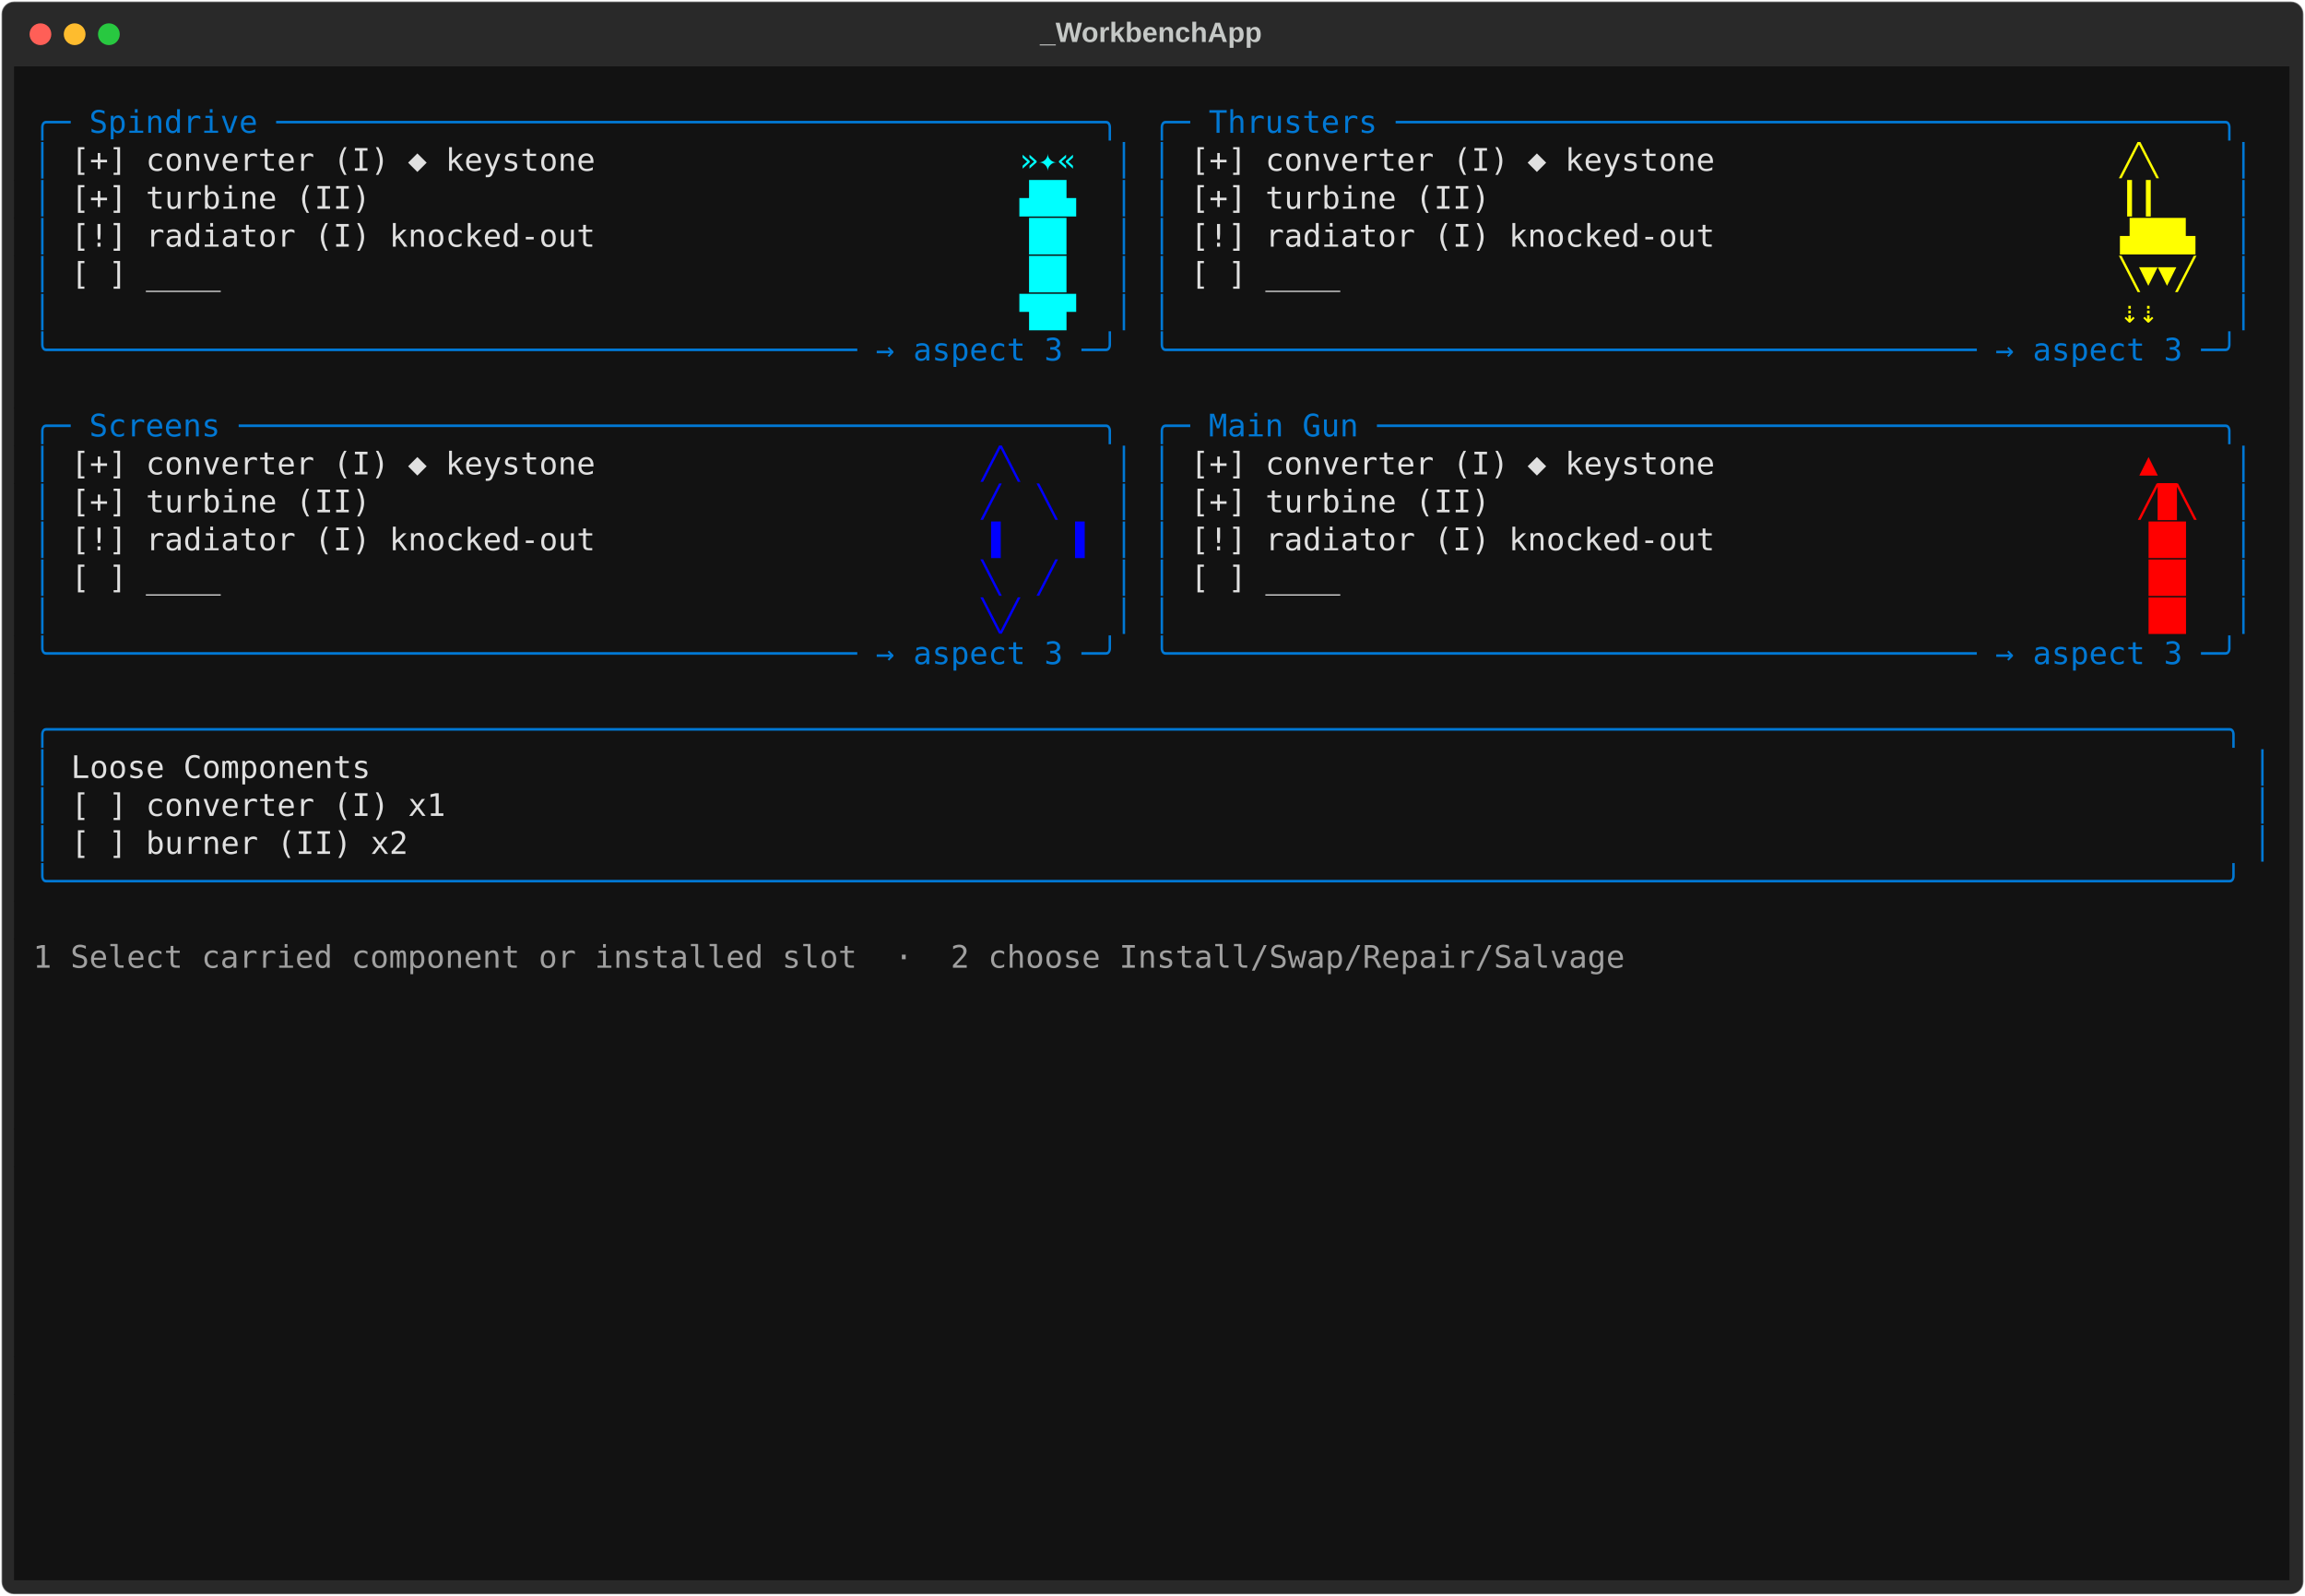
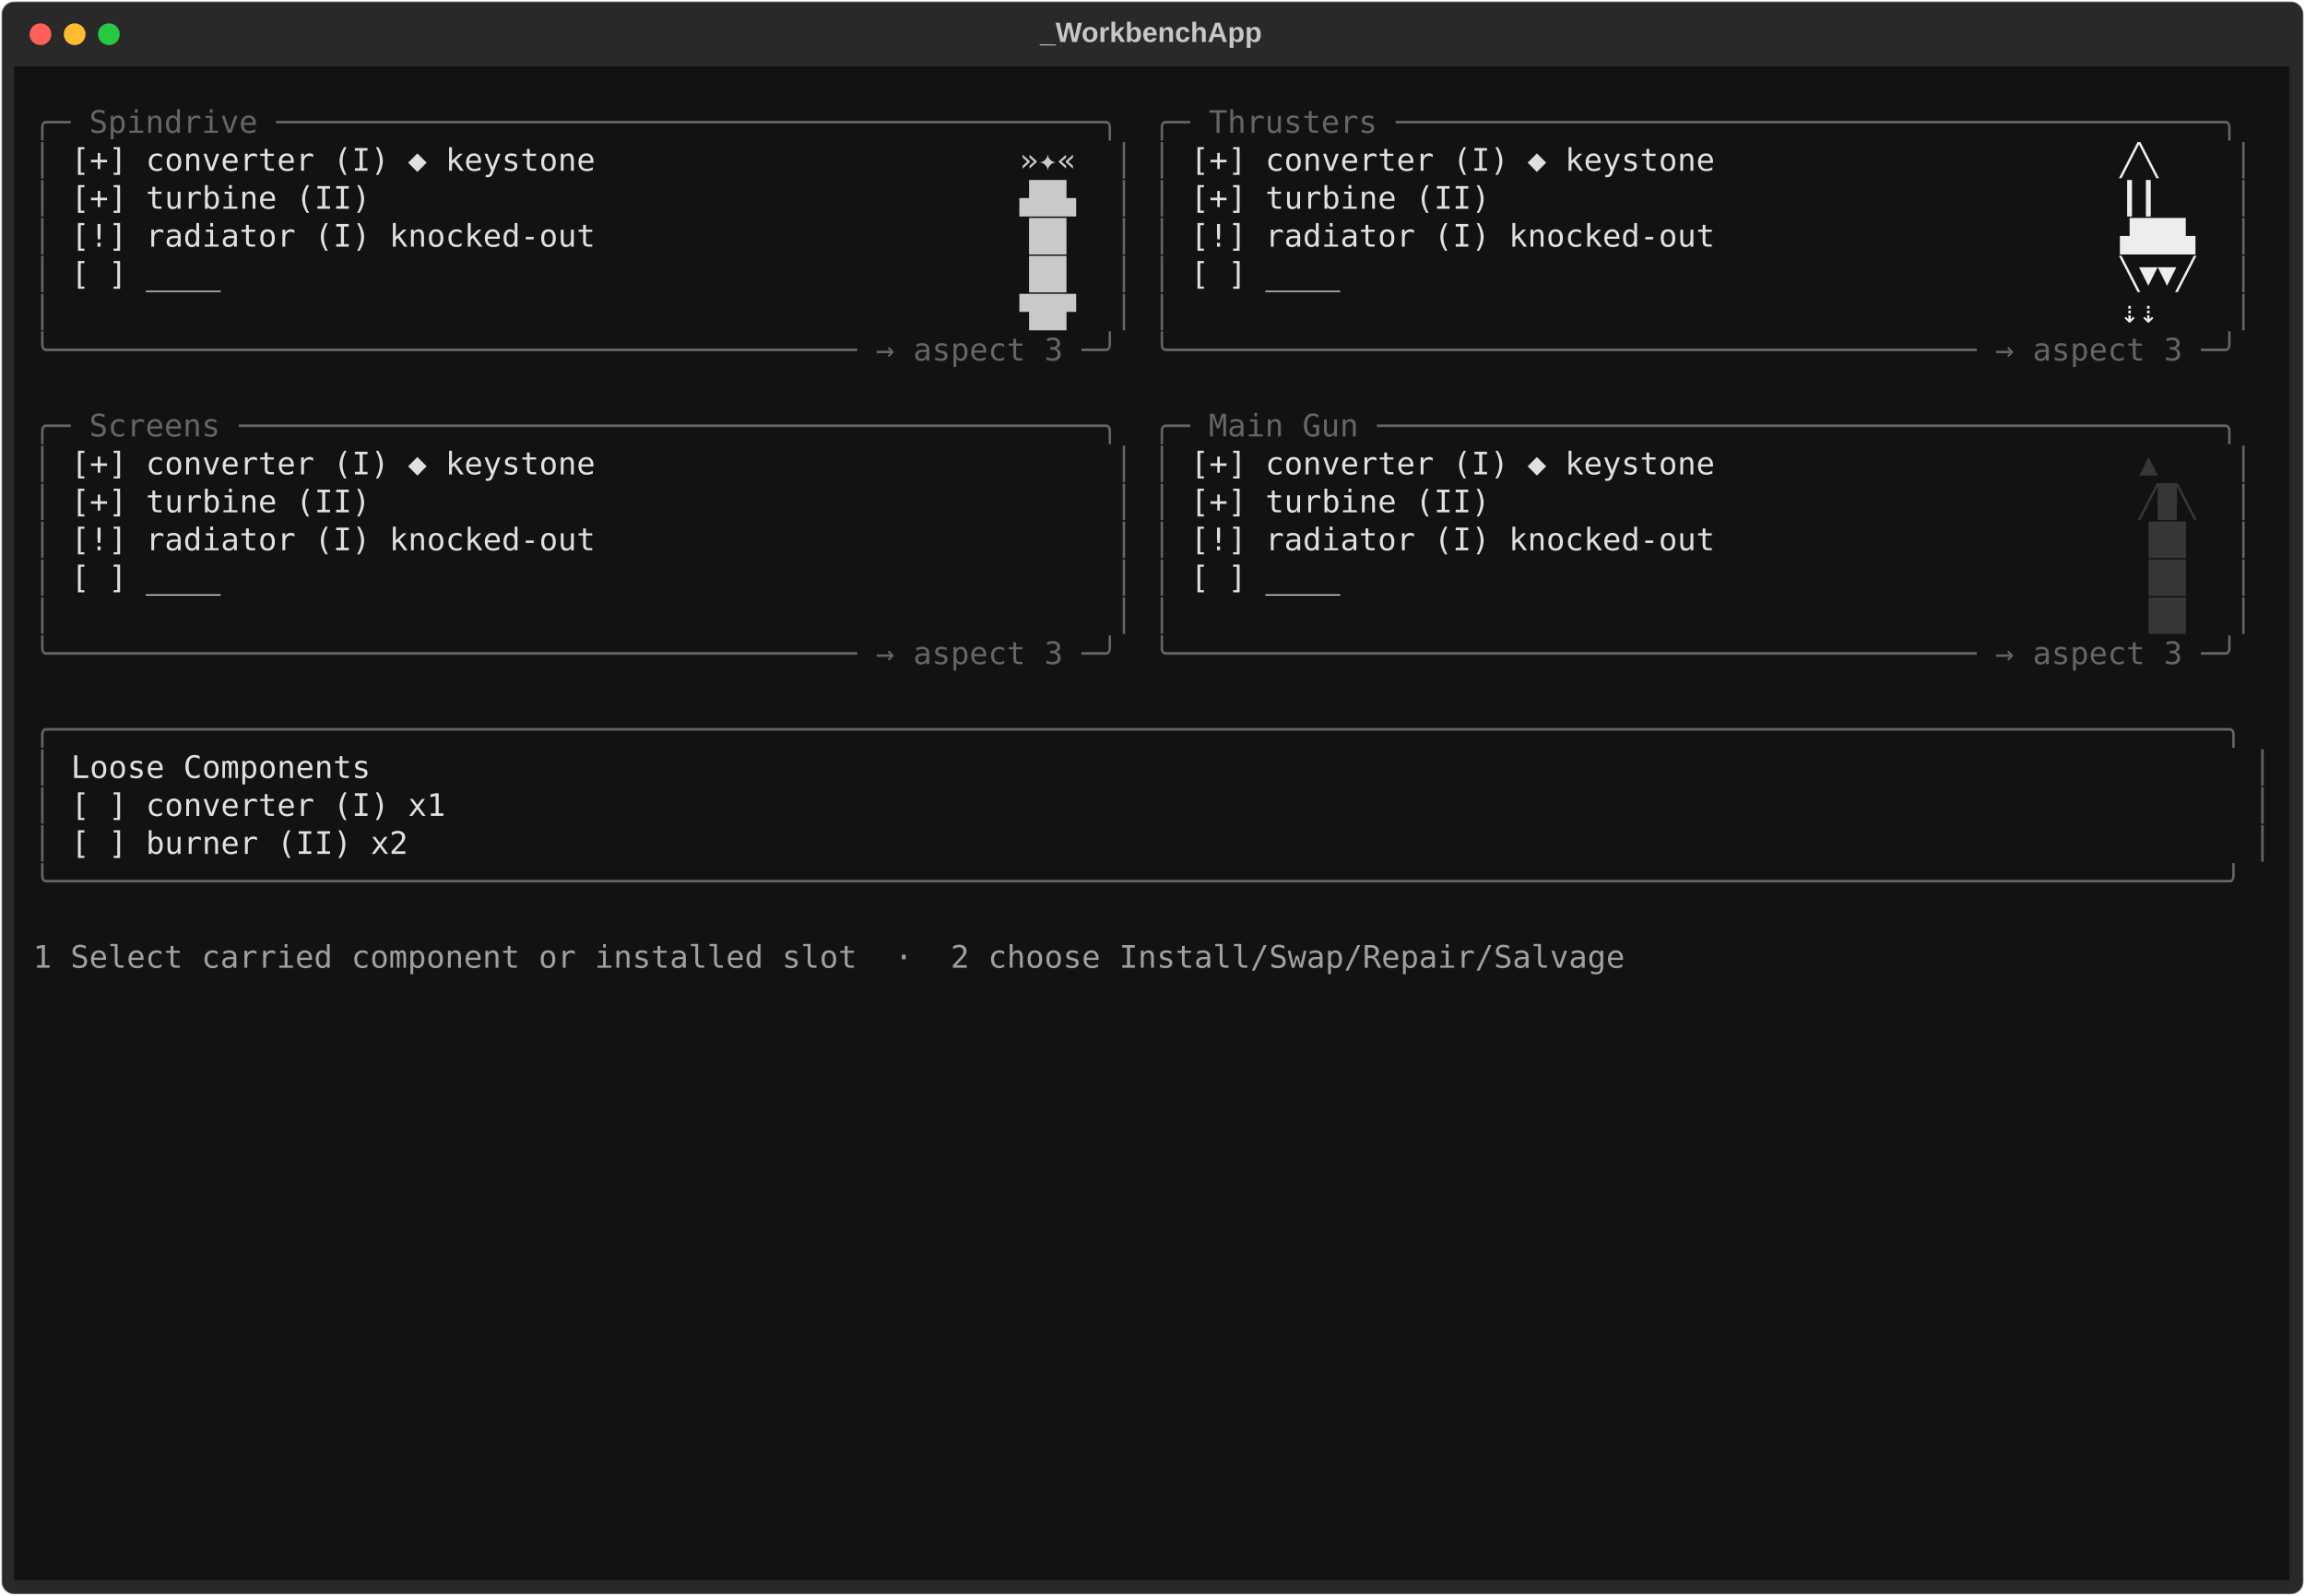
<svg xmlns="http://www.w3.org/2000/svg" class="rich-terminal" viewBox="0 0 1482 1026.0">
  <style>

    @font-face {
        font-family: "Fira Code";
        src: local("FiraCode-Regular"),
                url("https://cdnjs.cloudflare.com/ajax/libs/firacode/6.2.0/woff2/FiraCode-Regular.woff2") format("woff2"),
                url("https://cdnjs.cloudflare.com/ajax/libs/firacode/6.2.0/woff/FiraCode-Regular.woff") format("woff");
        font-style: normal;
        font-weight: 400;
    }
    @font-face {
        font-family: "Fira Code";
        src: local("FiraCode-Bold"),
                url("https://cdnjs.cloudflare.com/ajax/libs/firacode/6.2.0/woff2/FiraCode-Bold.woff2") format("woff2"),
                url("https://cdnjs.cloudflare.com/ajax/libs/firacode/6.2.0/woff/FiraCode-Bold.woff") format("woff");
        font-style: bold;
        font-weight: 700;
    }

    .terminal-matrix {
        font-family: Fira Code, monospace;
        font-size: 20px;
        line-height: 24.4px;
        font-variant-east-asian: full-width;
    }

    .terminal-title {
        font-size: 18px;
        font-weight: bold;
        font-family: arial;
    }

    .terminal-r1 { fill: #c5c8c6 }
- .terminal-r2 { fill: #0178d4 }
+ .terminal-r2 { fill: #656565 }
.terminal-r3 { fill: #e0e0e0 }
- .terminal-r4 { fill: #00ffff }
- .terminal-r5 { fill: #ffff00 }
- .terminal-r6 { fill: #0000ff }
- .terminal-r7 { fill: #ff0000 }
+ .terminal-r4 { fill: #c9c9c9 }
+ .terminal-r5 { fill: #ededed }
+ .terminal-r6 { fill: #121212 }
+ .terminal-r7 { fill: #363636 }
.terminal-r8 { fill: #a0a0a0 }
    </style>
  <defs>
    <clipPath id="terminal-clip-terminal">
      <rect x="0" y="0" width="1463.0" height="975.0" />
    </clipPath>
    <clipPath id="terminal-line-0">
      <rect x="0" y="1.5" width="1464" height="24.65" />
    </clipPath>
    <clipPath id="terminal-line-1">
      <rect x="0" y="25.9" width="1464" height="24.65" />
    </clipPath>
    <clipPath id="terminal-line-2">
      <rect x="0" y="50.3" width="1464" height="24.65" />
    </clipPath>
    <clipPath id="terminal-line-3">
      <rect x="0" y="74.7" width="1464" height="24.65" />
    </clipPath>
    <clipPath id="terminal-line-4">
      <rect x="0" y="99.1" width="1464" height="24.65" />
    </clipPath>
    <clipPath id="terminal-line-5">
      <rect x="0" y="123.5" width="1464" height="24.65" />
    </clipPath>
    <clipPath id="terminal-line-6">
      <rect x="0" y="147.9" width="1464" height="24.65" />
    </clipPath>
    <clipPath id="terminal-line-7">
      <rect x="0" y="172.3" width="1464" height="24.65" />
    </clipPath>
    <clipPath id="terminal-line-8">
      <rect x="0" y="196.7" width="1464" height="24.65" />
    </clipPath>
    <clipPath id="terminal-line-9">
      <rect x="0" y="221.1" width="1464" height="24.65" />
    </clipPath>
    <clipPath id="terminal-line-10">
      <rect x="0" y="245.5" width="1464" height="24.65" />
    </clipPath>
    <clipPath id="terminal-line-11">
      <rect x="0" y="269.9" width="1464" height="24.65" />
    </clipPath>
    <clipPath id="terminal-line-12">
      <rect x="0" y="294.3" width="1464" height="24.65" />
    </clipPath>
    <clipPath id="terminal-line-13">
      <rect x="0" y="318.7" width="1464" height="24.65" />
    </clipPath>
    <clipPath id="terminal-line-14">
      <rect x="0" y="343.1" width="1464" height="24.65" />
    </clipPath>
    <clipPath id="terminal-line-15">
      <rect x="0" y="367.5" width="1464" height="24.65" />
    </clipPath>
    <clipPath id="terminal-line-16">
      <rect x="0" y="391.9" width="1464" height="24.65" />
    </clipPath>
    <clipPath id="terminal-line-17">
      <rect x="0" y="416.3" width="1464" height="24.65" />
    </clipPath>
    <clipPath id="terminal-line-18">
      <rect x="0" y="440.7" width="1464" height="24.65" />
    </clipPath>
    <clipPath id="terminal-line-19">
      <rect x="0" y="465.1" width="1464" height="24.65" />
    </clipPath>
    <clipPath id="terminal-line-20">
      <rect x="0" y="489.5" width="1464" height="24.65" />
    </clipPath>
    <clipPath id="terminal-line-21">
      <rect x="0" y="513.9" width="1464" height="24.65" />
    </clipPath>
    <clipPath id="terminal-line-22">
      <rect x="0" y="538.3" width="1464" height="24.65" />
    </clipPath>
    <clipPath id="terminal-line-23">
      <rect x="0" y="562.7" width="1464" height="24.65" />
    </clipPath>
    <clipPath id="terminal-line-24">
      <rect x="0" y="587.1" width="1464" height="24.65" />
    </clipPath>
    <clipPath id="terminal-line-25">
      <rect x="0" y="611.5" width="1464" height="24.65" />
    </clipPath>
    <clipPath id="terminal-line-26">
      <rect x="0" y="635.9" width="1464" height="24.65" />
    </clipPath>
    <clipPath id="terminal-line-27">
      <rect x="0" y="660.3" width="1464" height="24.65" />
    </clipPath>
    <clipPath id="terminal-line-28">
      <rect x="0" y="684.7" width="1464" height="24.65" />
    </clipPath>
    <clipPath id="terminal-line-29">
      <rect x="0" y="709.1" width="1464" height="24.65" />
    </clipPath>
    <clipPath id="terminal-line-30">
      <rect x="0" y="733.5" width="1464" height="24.65" />
    </clipPath>
    <clipPath id="terminal-line-31">
      <rect x="0" y="757.9" width="1464" height="24.65" />
    </clipPath>
    <clipPath id="terminal-line-32">
      <rect x="0" y="782.3" width="1464" height="24.65" />
    </clipPath>
    <clipPath id="terminal-line-33">
      <rect x="0" y="806.7" width="1464" height="24.65" />
    </clipPath>
    <clipPath id="terminal-line-34">
      <rect x="0" y="831.1" width="1464" height="24.65" />
    </clipPath>
    <clipPath id="terminal-line-35">
      <rect x="0" y="855.5" width="1464" height="24.65" />
    </clipPath>
    <clipPath id="terminal-line-36">
      <rect x="0" y="879.9" width="1464" height="24.65" />
    </clipPath>
    <clipPath id="terminal-line-37">
      <rect x="0" y="904.3" width="1464" height="24.65" />
    </clipPath>
    <clipPath id="terminal-line-38">
      <rect x="0" y="928.7" width="1464" height="24.65" />
    </clipPath>
  </defs>
  <rect fill="#292929" stroke="rgba(255,255,255,0.35)" stroke-width="1" x="1" y="1" width="1480" height="1024" rx="8" />
  <text class="terminal-title" fill="#c5c8c6" text-anchor="middle" x="740" y="27">_WorkbenchApp</text>
  <g transform="translate(26,22)">
    <circle cx="0" cy="0" r="7" fill="#ff5f57" />
    <circle cx="22" cy="0" r="7" fill="#febc2e" />
    <circle cx="44" cy="0" r="7" fill="#28c840" />
  </g>
  <g transform="translate(9, 41)" clip-path="url(#terminal-clip-terminal)">
    <rect fill="#121212" x="0" y="1.5" width="1464" height="24.65" shape-rendering="crispEdges" />
    <rect fill="#121212" x="0" y="25.9" width="12.2" height="24.65" shape-rendering="crispEdges" />
    <rect fill="#121212" x="12.2" y="25.9" width="707.6" height="24.65" shape-rendering="crispEdges" />
    <rect fill="#121212" x="719.8" y="25.9" width="12.2" height="24.65" shape-rendering="crispEdges" />
    <rect fill="#121212" x="732" y="25.9" width="707.6" height="24.65" shape-rendering="crispEdges" />
    <rect fill="#121212" x="1439.6" y="25.9" width="24.4" height="24.65" shape-rendering="crispEdges" />
    <rect fill="#121212" x="0" y="50.3" width="12.2" height="24.65" shape-rendering="crispEdges" />
    <rect fill="#121212" x="12.2" y="50.3" width="12.2" height="24.65" shape-rendering="crispEdges" />
    <rect fill="#121212" x="24.4" y="50.3" width="12.2" height="24.65" shape-rendering="crispEdges" />
    <rect fill="#121212" x="36.6" y="50.3" width="341.6" height="24.65" shape-rendering="crispEdges" />
    <rect fill="#121212" x="378.2" y="50.3" width="268.4" height="24.65" shape-rendering="crispEdges" />
    <rect fill="#121212" x="646.6" y="50.3" width="48.8" height="24.65" shape-rendering="crispEdges" />
    <rect fill="#121212" x="695.4" y="50.3" width="12.2" height="24.65" shape-rendering="crispEdges" />
    <rect fill="#121212" x="707.6" y="50.3" width="12.2" height="24.65" shape-rendering="crispEdges" />
    <rect fill="#121212" x="719.8" y="50.3" width="12.2" height="24.65" shape-rendering="crispEdges" />
    <rect fill="#121212" x="732" y="50.3" width="12.2" height="24.65" shape-rendering="crispEdges" />
    <rect fill="#121212" x="744.2" y="50.3" width="12.2" height="24.65" shape-rendering="crispEdges" />
    <rect fill="#121212" x="756.4" y="50.3" width="341.6" height="24.65" shape-rendering="crispEdges" />
    <rect fill="#121212" x="1098" y="50.3" width="256.2" height="24.65" shape-rendering="crispEdges" />
    <rect fill="#121212" x="1354.2" y="50.3" width="48.8" height="24.65" shape-rendering="crispEdges" />
    <rect fill="#121212" x="1403" y="50.3" width="24.4" height="24.65" shape-rendering="crispEdges" />
    <rect fill="#121212" x="1427.4" y="50.3" width="12.2" height="24.65" shape-rendering="crispEdges" />
    <rect fill="#121212" x="1439.6" y="50.3" width="24.4" height="24.65" shape-rendering="crispEdges" />
    <rect fill="#121212" x="0" y="74.7" width="12.2" height="24.65" shape-rendering="crispEdges" />
    <rect fill="#121212" x="12.2" y="74.7" width="12.2" height="24.65" shape-rendering="crispEdges" />
    <rect fill="#121212" x="24.4" y="74.7" width="12.2" height="24.65" shape-rendering="crispEdges" />
    <rect fill="#121212" x="36.6" y="74.7" width="195.2" height="24.65" shape-rendering="crispEdges" />
    <rect fill="#121212" x="231.8" y="74.7" width="414.8" height="24.65" shape-rendering="crispEdges" />
    <rect fill="#121212" x="646.6" y="74.7" width="48.8" height="24.65" shape-rendering="crispEdges" />
    <rect fill="#121212" x="695.4" y="74.7" width="12.2" height="24.65" shape-rendering="crispEdges" />
    <rect fill="#121212" x="707.6" y="74.7" width="12.2" height="24.65" shape-rendering="crispEdges" />
    <rect fill="#121212" x="719.8" y="74.7" width="12.2" height="24.65" shape-rendering="crispEdges" />
    <rect fill="#121212" x="732" y="74.7" width="12.2" height="24.65" shape-rendering="crispEdges" />
    <rect fill="#121212" x="744.2" y="74.7" width="12.2" height="24.65" shape-rendering="crispEdges" />
    <rect fill="#121212" x="756.4" y="74.7" width="195.2" height="24.65" shape-rendering="crispEdges" />
    <rect fill="#121212" x="951.6" y="74.7" width="402.6" height="24.65" shape-rendering="crispEdges" />
    <rect fill="#121212" x="1354.2" y="74.7" width="48.8" height="24.65" shape-rendering="crispEdges" />
    <rect fill="#121212" x="1403" y="74.7" width="24.4" height="24.65" shape-rendering="crispEdges" />
    <rect fill="#121212" x="1427.4" y="74.7" width="12.2" height="24.65" shape-rendering="crispEdges" />
    <rect fill="#121212" x="1439.6" y="74.7" width="24.4" height="24.65" shape-rendering="crispEdges" />
    <rect fill="#121212" x="0" y="99.1" width="12.2" height="24.65" shape-rendering="crispEdges" />
    <rect fill="#121212" x="12.2" y="99.1" width="12.2" height="24.65" shape-rendering="crispEdges" />
    <rect fill="#121212" x="24.4" y="99.1" width="12.2" height="24.65" shape-rendering="crispEdges" />
    <rect fill="#121212" x="36.6" y="99.1" width="341.6" height="24.65" shape-rendering="crispEdges" />
    <rect fill="#121212" x="378.2" y="99.1" width="268.4" height="24.65" shape-rendering="crispEdges" />
    <rect fill="#121212" x="646.6" y="99.1" width="48.8" height="24.65" shape-rendering="crispEdges" />
    <rect fill="#121212" x="695.4" y="99.1" width="12.2" height="24.65" shape-rendering="crispEdges" />
    <rect fill="#121212" x="707.6" y="99.1" width="12.2" height="24.65" shape-rendering="crispEdges" />
    <rect fill="#121212" x="719.8" y="99.1" width="12.2" height="24.65" shape-rendering="crispEdges" />
    <rect fill="#121212" x="732" y="99.1" width="12.2" height="24.65" shape-rendering="crispEdges" />
    <rect fill="#121212" x="744.2" y="99.1" width="12.2" height="24.65" shape-rendering="crispEdges" />
    <rect fill="#121212" x="756.4" y="99.1" width="341.6" height="24.65" shape-rendering="crispEdges" />
    <rect fill="#121212" x="1098" y="99.1" width="256.2" height="24.65" shape-rendering="crispEdges" />
    <rect fill="#121212" x="1354.2" y="99.1" width="61" height="24.65" shape-rendering="crispEdges" />
    <rect fill="#121212" x="1415.2" y="99.1" width="12.2" height="24.65" shape-rendering="crispEdges" />
    <rect fill="#121212" x="1427.4" y="99.1" width="12.2" height="24.65" shape-rendering="crispEdges" />
    <rect fill="#121212" x="1439.6" y="99.1" width="24.4" height="24.65" shape-rendering="crispEdges" />
    <rect fill="#121212" x="0" y="123.5" width="12.2" height="24.65" shape-rendering="crispEdges" />
    <rect fill="#121212" x="12.2" y="123.5" width="12.2" height="24.65" shape-rendering="crispEdges" />
    <rect fill="#121212" x="24.4" y="123.5" width="12.2" height="24.65" shape-rendering="crispEdges" />
    <rect fill="#121212" x="36.6" y="123.5" width="97.6" height="24.65" shape-rendering="crispEdges" />
    <rect fill="#121212" x="134.2" y="123.5" width="512.4" height="24.65" shape-rendering="crispEdges" />
    <rect fill="#121212" x="646.6" y="123.5" width="48.8" height="24.65" shape-rendering="crispEdges" />
    <rect fill="#121212" x="695.4" y="123.5" width="12.2" height="24.65" shape-rendering="crispEdges" />
    <rect fill="#121212" x="707.6" y="123.5" width="12.2" height="24.65" shape-rendering="crispEdges" />
    <rect fill="#121212" x="719.8" y="123.5" width="12.2" height="24.65" shape-rendering="crispEdges" />
    <rect fill="#121212" x="732" y="123.5" width="12.2" height="24.65" shape-rendering="crispEdges" />
    <rect fill="#121212" x="744.2" y="123.5" width="12.2" height="24.65" shape-rendering="crispEdges" />
    <rect fill="#121212" x="756.4" y="123.5" width="97.6" height="24.65" shape-rendering="crispEdges" />
    <rect fill="#121212" x="854" y="123.5" width="500.2" height="24.65" shape-rendering="crispEdges" />
    <rect fill="#121212" x="1354.2" y="123.5" width="61" height="24.65" shape-rendering="crispEdges" />
    <rect fill="#121212" x="1415.2" y="123.5" width="12.2" height="24.65" shape-rendering="crispEdges" />
    <rect fill="#121212" x="1427.4" y="123.5" width="12.2" height="24.65" shape-rendering="crispEdges" />
    <rect fill="#121212" x="1439.6" y="123.5" width="24.4" height="24.65" shape-rendering="crispEdges" />
    <rect fill="#121212" x="0" y="147.9" width="12.2" height="24.65" shape-rendering="crispEdges" />
    <rect fill="#121212" x="12.2" y="147.9" width="12.2" height="24.65" shape-rendering="crispEdges" />
    <rect fill="#121212" x="24.4" y="147.9" width="622.2" height="24.65" shape-rendering="crispEdges" />
    <rect fill="#121212" x="646.6" y="147.9" width="48.8" height="24.65" shape-rendering="crispEdges" />
    <rect fill="#121212" x="695.4" y="147.9" width="12.2" height="24.65" shape-rendering="crispEdges" />
    <rect fill="#121212" x="707.6" y="147.9" width="12.2" height="24.65" shape-rendering="crispEdges" />
    <rect fill="#121212" x="719.8" y="147.9" width="12.2" height="24.65" shape-rendering="crispEdges" />
    <rect fill="#121212" x="732" y="147.9" width="12.2" height="24.65" shape-rendering="crispEdges" />
    <rect fill="#121212" x="744.2" y="147.9" width="610" height="24.65" shape-rendering="crispEdges" />
    <rect fill="#121212" x="1354.2" y="147.9" width="48.8" height="24.65" shape-rendering="crispEdges" />
    <rect fill="#121212" x="1403" y="147.9" width="24.4" height="24.65" shape-rendering="crispEdges" />
    <rect fill="#121212" x="1427.4" y="147.9" width="12.2" height="24.65" shape-rendering="crispEdges" />
    <rect fill="#121212" x="1439.6" y="147.9" width="24.4" height="24.65" shape-rendering="crispEdges" />
    <rect fill="#121212" x="0" y="172.3" width="12.2" height="24.65" shape-rendering="crispEdges" />
    <rect fill="#121212" x="12.2" y="172.3" width="707.6" height="24.65" shape-rendering="crispEdges" />
    <rect fill="#121212" x="719.8" y="172.3" width="12.2" height="24.65" shape-rendering="crispEdges" />
    <rect fill="#121212" x="732" y="172.3" width="707.6" height="24.65" shape-rendering="crispEdges" />
    <rect fill="#121212" x="1439.6" y="172.3" width="24.4" height="24.65" shape-rendering="crispEdges" />
    <rect fill="#121212" x="0" y="196.7" width="1464" height="24.65" shape-rendering="crispEdges" />
    <rect fill="#121212" x="0" y="221.1" width="12.2" height="24.65" shape-rendering="crispEdges" />
    <rect fill="#121212" x="12.2" y="221.1" width="707.6" height="24.65" shape-rendering="crispEdges" />
    <rect fill="#121212" x="719.8" y="221.1" width="12.2" height="24.65" shape-rendering="crispEdges" />
    <rect fill="#121212" x="732" y="221.1" width="707.6" height="24.65" shape-rendering="crispEdges" />
    <rect fill="#121212" x="1439.6" y="221.1" width="24.4" height="24.65" shape-rendering="crispEdges" />
    <rect fill="#121212" x="0" y="245.5" width="12.2" height="24.65" shape-rendering="crispEdges" />
    <rect fill="#121212" x="12.2" y="245.5" width="12.2" height="24.65" shape-rendering="crispEdges" />
    <rect fill="#121212" x="24.4" y="245.5" width="12.2" height="24.65" shape-rendering="crispEdges" />
    <rect fill="#121212" x="36.6" y="245.5" width="341.6" height="24.65" shape-rendering="crispEdges" />
    <rect fill="#121212" x="378.2" y="245.5" width="244" height="24.65" shape-rendering="crispEdges" />
    <rect fill="#121212" x="622.2" y="245.5" width="48.8" height="24.65" shape-rendering="crispEdges" />
    <rect fill="#121212" x="671" y="245.5" width="36.6" height="24.65" shape-rendering="crispEdges" />
    <rect fill="#121212" x="707.6" y="245.5" width="12.2" height="24.65" shape-rendering="crispEdges" />
    <rect fill="#121212" x="719.8" y="245.5" width="12.2" height="24.65" shape-rendering="crispEdges" />
    <rect fill="#121212" x="732" y="245.5" width="12.2" height="24.65" shape-rendering="crispEdges" />
    <rect fill="#121212" x="744.2" y="245.5" width="12.2" height="24.65" shape-rendering="crispEdges" />
    <rect fill="#121212" x="756.4" y="245.5" width="341.6" height="24.65" shape-rendering="crispEdges" />
    <rect fill="#121212" x="1098" y="245.5" width="268.4" height="24.65" shape-rendering="crispEdges" />
    <rect fill="#121212" x="1366.4" y="245.5" width="36.6" height="24.65" shape-rendering="crispEdges" />
    <rect fill="#121212" x="1403" y="245.5" width="24.4" height="24.65" shape-rendering="crispEdges" />
    <rect fill="#121212" x="1427.4" y="245.5" width="12.2" height="24.65" shape-rendering="crispEdges" />
    <rect fill="#121212" x="1439.6" y="245.5" width="24.4" height="24.65" shape-rendering="crispEdges" />
    <rect fill="#121212" x="0" y="269.9" width="12.2" height="24.65" shape-rendering="crispEdges" />
    <rect fill="#121212" x="12.2" y="269.9" width="12.2" height="24.65" shape-rendering="crispEdges" />
    <rect fill="#121212" x="24.4" y="269.9" width="12.2" height="24.65" shape-rendering="crispEdges" />
    <rect fill="#121212" x="36.6" y="269.9" width="195.2" height="24.65" shape-rendering="crispEdges" />
    <rect fill="#121212" x="231.8" y="269.9" width="390.4" height="24.65" shape-rendering="crispEdges" />
    <rect fill="#121212" x="622.2" y="269.9" width="61" height="24.65" shape-rendering="crispEdges" />
    <rect fill="#121212" x="683.2" y="269.9" width="24.4" height="24.65" shape-rendering="crispEdges" />
    <rect fill="#121212" x="707.6" y="269.9" width="12.2" height="24.65" shape-rendering="crispEdges" />
    <rect fill="#121212" x="719.8" y="269.9" width="12.2" height="24.65" shape-rendering="crispEdges" />
    <rect fill="#121212" x="732" y="269.9" width="12.2" height="24.65" shape-rendering="crispEdges" />
    <rect fill="#121212" x="744.2" y="269.9" width="12.2" height="24.65" shape-rendering="crispEdges" />
    <rect fill="#121212" x="756.4" y="269.9" width="195.2" height="24.65" shape-rendering="crispEdges" />
    <rect fill="#121212" x="951.6" y="269.9" width="414.8" height="24.65" shape-rendering="crispEdges" />
    <rect fill="#121212" x="1366.4" y="269.9" width="48.8" height="24.65" shape-rendering="crispEdges" />
    <rect fill="#121212" x="1415.2" y="269.9" width="12.2" height="24.65" shape-rendering="crispEdges" />
    <rect fill="#121212" x="1427.4" y="269.9" width="12.2" height="24.65" shape-rendering="crispEdges" />
    <rect fill="#121212" x="1439.6" y="269.9" width="24.4" height="24.65" shape-rendering="crispEdges" />
    <rect fill="#121212" x="0" y="294.3" width="12.2" height="24.65" shape-rendering="crispEdges" />
    <rect fill="#121212" x="12.2" y="294.3" width="12.2" height="24.65" shape-rendering="crispEdges" />
    <rect fill="#121212" x="24.4" y="294.3" width="12.2" height="24.65" shape-rendering="crispEdges" />
    <rect fill="#121212" x="36.6" y="294.3" width="341.6" height="24.65" shape-rendering="crispEdges" />
    <rect fill="#121212" x="378.2" y="294.3" width="244" height="24.65" shape-rendering="crispEdges" />
    <rect fill="#121212" x="622.2" y="294.3" width="73.2" height="24.65" shape-rendering="crispEdges" />
    <rect fill="#121212" x="695.4" y="294.3" width="12.2" height="24.65" shape-rendering="crispEdges" />
    <rect fill="#121212" x="707.6" y="294.3" width="12.2" height="24.65" shape-rendering="crispEdges" />
    <rect fill="#121212" x="719.8" y="294.3" width="12.2" height="24.65" shape-rendering="crispEdges" />
    <rect fill="#121212" x="732" y="294.3" width="12.2" height="24.65" shape-rendering="crispEdges" />
    <rect fill="#121212" x="744.2" y="294.3" width="12.2" height="24.65" shape-rendering="crispEdges" />
    <rect fill="#121212" x="756.4" y="294.3" width="341.6" height="24.65" shape-rendering="crispEdges" />
    <rect fill="#121212" x="1098" y="294.3" width="268.4" height="24.65" shape-rendering="crispEdges" />
    <rect fill="#121212" x="1366.4" y="294.3" width="48.8" height="24.65" shape-rendering="crispEdges" />
    <rect fill="#121212" x="1415.2" y="294.3" width="12.2" height="24.65" shape-rendering="crispEdges" />
    <rect fill="#121212" x="1427.4" y="294.3" width="12.2" height="24.65" shape-rendering="crispEdges" />
    <rect fill="#121212" x="1439.6" y="294.3" width="24.4" height="24.65" shape-rendering="crispEdges" />
    <rect fill="#121212" x="0" y="318.7" width="12.2" height="24.65" shape-rendering="crispEdges" />
    <rect fill="#121212" x="12.2" y="318.7" width="12.2" height="24.65" shape-rendering="crispEdges" />
    <rect fill="#121212" x="24.4" y="318.7" width="12.2" height="24.65" shape-rendering="crispEdges" />
    <rect fill="#121212" x="36.6" y="318.7" width="97.6" height="24.65" shape-rendering="crispEdges" />
    <rect fill="#121212" x="134.2" y="318.7" width="488" height="24.65" shape-rendering="crispEdges" />
    <rect fill="#121212" x="622.2" y="318.7" width="61" height="24.65" shape-rendering="crispEdges" />
    <rect fill="#121212" x="683.2" y="318.7" width="24.4" height="24.65" shape-rendering="crispEdges" />
    <rect fill="#121212" x="707.6" y="318.7" width="12.2" height="24.65" shape-rendering="crispEdges" />
    <rect fill="#121212" x="719.8" y="318.7" width="12.2" height="24.65" shape-rendering="crispEdges" />
    <rect fill="#121212" x="732" y="318.7" width="12.2" height="24.65" shape-rendering="crispEdges" />
    <rect fill="#121212" x="744.2" y="318.7" width="12.2" height="24.65" shape-rendering="crispEdges" />
    <rect fill="#121212" x="756.4" y="318.7" width="97.6" height="24.65" shape-rendering="crispEdges" />
    <rect fill="#121212" x="854" y="318.7" width="512.4" height="24.65" shape-rendering="crispEdges" />
    <rect fill="#121212" x="1366.4" y="318.7" width="48.8" height="24.65" shape-rendering="crispEdges" />
    <rect fill="#121212" x="1415.2" y="318.7" width="12.2" height="24.65" shape-rendering="crispEdges" />
    <rect fill="#121212" x="1427.4" y="318.7" width="12.2" height="24.65" shape-rendering="crispEdges" />
    <rect fill="#121212" x="1439.6" y="318.7" width="24.4" height="24.65" shape-rendering="crispEdges" />
    <rect fill="#121212" x="0" y="343.1" width="12.2" height="24.65" shape-rendering="crispEdges" />
    <rect fill="#121212" x="12.2" y="343.1" width="12.2" height="24.65" shape-rendering="crispEdges" />
    <rect fill="#121212" x="24.4" y="343.1" width="597.8" height="24.65" shape-rendering="crispEdges" />
    <rect fill="#121212" x="622.2" y="343.1" width="48.8" height="24.65" shape-rendering="crispEdges" />
    <rect fill="#121212" x="671" y="343.1" width="36.6" height="24.65" shape-rendering="crispEdges" />
    <rect fill="#121212" x="707.6" y="343.1" width="12.2" height="24.65" shape-rendering="crispEdges" />
    <rect fill="#121212" x="719.8" y="343.1" width="12.2" height="24.65" shape-rendering="crispEdges" />
    <rect fill="#121212" x="732" y="343.1" width="12.2" height="24.65" shape-rendering="crispEdges" />
    <rect fill="#121212" x="744.2" y="343.1" width="622.2" height="24.65" shape-rendering="crispEdges" />
    <rect fill="#121212" x="1366.4" y="343.1" width="48.8" height="24.65" shape-rendering="crispEdges" />
    <rect fill="#121212" x="1415.2" y="343.1" width="12.2" height="24.65" shape-rendering="crispEdges" />
    <rect fill="#121212" x="1427.4" y="343.1" width="12.2" height="24.65" shape-rendering="crispEdges" />
    <rect fill="#121212" x="1439.6" y="343.1" width="24.4" height="24.65" shape-rendering="crispEdges" />
    <rect fill="#121212" x="0" y="367.5" width="12.2" height="24.65" shape-rendering="crispEdges" />
    <rect fill="#121212" x="12.2" y="367.5" width="707.6" height="24.65" shape-rendering="crispEdges" />
    <rect fill="#121212" x="719.8" y="367.5" width="12.2" height="24.65" shape-rendering="crispEdges" />
    <rect fill="#121212" x="732" y="367.5" width="707.6" height="24.65" shape-rendering="crispEdges" />
    <rect fill="#121212" x="1439.6" y="367.5" width="24.4" height="24.65" shape-rendering="crispEdges" />
    <rect fill="#121212" x="0" y="391.9" width="1464" height="24.65" shape-rendering="crispEdges" />
    <rect fill="#121212" x="0" y="416.3" width="12.2" height="24.65" shape-rendering="crispEdges" />
    <rect fill="#121212" x="12.2" y="416.3" width="1439.6" height="24.65" shape-rendering="crispEdges" />
    <rect fill="#121212" x="1451.8" y="416.3" width="12.2" height="24.65" shape-rendering="crispEdges" />
    <rect fill="#121212" x="0" y="440.7" width="12.2" height="24.65" shape-rendering="crispEdges" />
    <rect fill="#121212" x="12.2" y="440.7" width="12.2" height="24.65" shape-rendering="crispEdges" />
    <rect fill="#121212" x="24.4" y="440.7" width="12.2" height="24.65" shape-rendering="crispEdges" />
    <rect fill="#121212" x="36.6" y="440.7" width="195.2" height="24.65" shape-rendering="crispEdges" />
    <rect fill="#121212" x="231.8" y="440.7" width="1207.8" height="24.65" shape-rendering="crispEdges" />
    <rect fill="#121212" x="1439.6" y="440.7" width="12.2" height="24.65" shape-rendering="crispEdges" />
    <rect fill="#121212" x="1451.8" y="440.7" width="12.2" height="24.65" shape-rendering="crispEdges" />
    <rect fill="#121212" x="0" y="465.1" width="12.2" height="24.65" shape-rendering="crispEdges" />
    <rect fill="#121212" x="12.2" y="465.1" width="12.2" height="24.65" shape-rendering="crispEdges" />
    <rect fill="#121212" x="24.4" y="465.1" width="12.2" height="24.65" shape-rendering="crispEdges" />
    <rect fill="#121212" x="36.6" y="465.1" width="244" height="24.65" shape-rendering="crispEdges" />
    <rect fill="#121212" x="280.6" y="465.1" width="1159" height="24.65" shape-rendering="crispEdges" />
    <rect fill="#121212" x="1439.6" y="465.1" width="12.2" height="24.65" shape-rendering="crispEdges" />
    <rect fill="#121212" x="1451.8" y="465.1" width="12.2" height="24.65" shape-rendering="crispEdges" />
    <rect fill="#121212" x="0" y="489.5" width="12.2" height="24.65" shape-rendering="crispEdges" />
    <rect fill="#121212" x="12.2" y="489.5" width="12.2" height="24.65" shape-rendering="crispEdges" />
    <rect fill="#121212" x="24.4" y="489.5" width="12.2" height="24.65" shape-rendering="crispEdges" />
    <rect fill="#121212" x="36.6" y="489.5" width="219.6" height="24.65" shape-rendering="crispEdges" />
    <rect fill="#121212" x="256.2" y="489.5" width="1183.4" height="24.65" shape-rendering="crispEdges" />
    <rect fill="#121212" x="1439.6" y="489.5" width="12.2" height="24.65" shape-rendering="crispEdges" />
    <rect fill="#121212" x="1451.8" y="489.5" width="12.2" height="24.65" shape-rendering="crispEdges" />
    <rect fill="#121212" x="0" y="513.9" width="12.2" height="24.65" shape-rendering="crispEdges" />
    <rect fill="#121212" x="12.2" y="513.9" width="1439.6" height="24.65" shape-rendering="crispEdges" />
    <rect fill="#121212" x="1451.8" y="513.9" width="12.2" height="24.65" shape-rendering="crispEdges" />
    <rect fill="#121212" x="0" y="538.3" width="1464" height="24.65" shape-rendering="crispEdges" />
    <rect fill="#121212" x="0" y="562.7" width="12.2" height="24.65" shape-rendering="crispEdges" />
    <rect fill="#121212" x="12.2" y="562.7" width="1037" height="24.65" shape-rendering="crispEdges" />
    <rect fill="#121212" x="1049.2" y="562.7" width="414.8" height="24.65" shape-rendering="crispEdges" />
    <rect fill="#121212" x="0" y="587.1" width="1464" height="24.65" shape-rendering="crispEdges" />
    <rect fill="#121212" x="0" y="611.5" width="1464" height="24.65" shape-rendering="crispEdges" />
    <rect fill="#121212" x="0" y="635.9" width="1464" height="24.65" shape-rendering="crispEdges" />
    <rect fill="#121212" x="0" y="660.3" width="1464" height="24.65" shape-rendering="crispEdges" />
    <rect fill="#121212" x="0" y="684.7" width="1464" height="24.65" shape-rendering="crispEdges" />
    <rect fill="#121212" x="0" y="709.1" width="1464" height="24.65" shape-rendering="crispEdges" />
    <rect fill="#121212" x="0" y="733.5" width="1464" height="24.65" shape-rendering="crispEdges" />
    <rect fill="#121212" x="0" y="757.9" width="1464" height="24.65" shape-rendering="crispEdges" />
    <rect fill="#121212" x="0" y="782.3" width="1464" height="24.65" shape-rendering="crispEdges" />
    <rect fill="#121212" x="0" y="806.7" width="1464" height="24.65" shape-rendering="crispEdges" />
    <rect fill="#121212" x="0" y="831.1" width="1464" height="24.65" shape-rendering="crispEdges" />
    <rect fill="#121212" x="0" y="855.5" width="1464" height="24.65" shape-rendering="crispEdges" />
    <rect fill="#121212" x="0" y="879.9" width="1464" height="24.65" shape-rendering="crispEdges" />
    <rect fill="#121212" x="0" y="904.3" width="1464" height="24.65" shape-rendering="crispEdges" />
    <rect fill="#121212" x="0" y="928.7" width="1464" height="24.65" shape-rendering="crispEdges" />
    <rect fill="#121212" x="0" y="953.1" width="1464" height="24.65" shape-rendering="crispEdges" />
    <g class="terminal-matrix">
      <text class="terminal-r1" x="1464" y="20" textLength="12.2" clip-path="url(#terminal-line-0)">
</text>
      <text class="terminal-r2" x="12.2" y="44.4" textLength="707.6" clip-path="url(#terminal-line-1)">╭─ Spindrive ────────────────────────────────────────────╮</text>
      <text class="terminal-r2" x="732" y="44.4" textLength="707.6" clip-path="url(#terminal-line-1)">╭─ Thrusters ────────────────────────────────────────────╮</text>
      <text class="terminal-r1" x="1464" y="44.4" textLength="12.2" clip-path="url(#terminal-line-1)">
</text>
      <text class="terminal-r2" x="12.2" y="68.8" textLength="12.2" clip-path="url(#terminal-line-2)">│</text>
      <text class="terminal-r3" x="36.6" y="68.8" textLength="341.6" clip-path="url(#terminal-line-2)">[+] converter (I) ◆ keystone</text>
      <text class="terminal-r4" x="646.6" y="68.8" textLength="48.8" clip-path="url(#terminal-line-2)"> »✦«</text>
      <text class="terminal-r2" x="707.6" y="68.8" textLength="12.2" clip-path="url(#terminal-line-2)">│</text>
      <text class="terminal-r2" x="732" y="68.8" textLength="12.2" clip-path="url(#terminal-line-2)">│</text>
      <text class="terminal-r3" x="756.4" y="68.8" textLength="341.6" clip-path="url(#terminal-line-2)">[+] converter (I) ◆ keystone</text>
      <text class="terminal-r5" x="1354.2" y="68.8" textLength="48.8" clip-path="url(#terminal-line-2)">  ╱╲</text>
      <text class="terminal-r2" x="1427.4" y="68.8" textLength="12.2" clip-path="url(#terminal-line-2)">│</text>
      <text class="terminal-r1" x="1464" y="68.8" textLength="12.2" clip-path="url(#terminal-line-2)">
</text>
      <text class="terminal-r2" x="12.2" y="93.2" textLength="12.2" clip-path="url(#terminal-line-3)">│</text>
      <text class="terminal-r3" x="36.6" y="93.2" textLength="195.2" clip-path="url(#terminal-line-3)">[+] turbine (II)</text>
      <text class="terminal-r4" x="646.6" y="93.2" textLength="48.8" clip-path="url(#terminal-line-3)"> ▟█▙</text>
      <text class="terminal-r2" x="707.6" y="93.2" textLength="12.2" clip-path="url(#terminal-line-3)">│</text>
      <text class="terminal-r2" x="732" y="93.2" textLength="12.2" clip-path="url(#terminal-line-3)">│</text>
      <text class="terminal-r3" x="756.4" y="93.2" textLength="195.2" clip-path="url(#terminal-line-3)">[+] turbine (II)</text>
      <text class="terminal-r5" x="1354.2" y="93.2" textLength="48.8" clip-path="url(#terminal-line-3)">  ┃┃</text>
      <text class="terminal-r2" x="1427.4" y="93.2" textLength="12.2" clip-path="url(#terminal-line-3)">│</text>
      <text class="terminal-r1" x="1464" y="93.2" textLength="12.2" clip-path="url(#terminal-line-3)">
</text>
      <text class="terminal-r2" x="12.2" y="117.6" textLength="12.2" clip-path="url(#terminal-line-4)">│</text>
      <text class="terminal-r3" x="36.6" y="117.6" textLength="341.6" clip-path="url(#terminal-line-4)">[!] radiator (I) knocked-out</text>
      <text class="terminal-r4" x="646.6" y="117.6" textLength="48.8" clip-path="url(#terminal-line-4)"> ▐█▌</text>
      <text class="terminal-r2" x="707.6" y="117.6" textLength="12.2" clip-path="url(#terminal-line-4)">│</text>
      <text class="terminal-r2" x="732" y="117.6" textLength="12.2" clip-path="url(#terminal-line-4)">│</text>
      <text class="terminal-r3" x="756.4" y="117.6" textLength="341.6" clip-path="url(#terminal-line-4)">[!] radiator (I) knocked-out</text>
      <text class="terminal-r5" x="1354.2" y="117.6" textLength="61" clip-path="url(#terminal-line-4)"> ▟██▙</text>
      <text class="terminal-r2" x="1427.4" y="117.6" textLength="12.2" clip-path="url(#terminal-line-4)">│</text>
      <text class="terminal-r1" x="1464" y="117.6" textLength="12.2" clip-path="url(#terminal-line-4)">
</text>
      <text class="terminal-r2" x="12.2" y="142" textLength="12.2" clip-path="url(#terminal-line-5)">│</text>
      <text class="terminal-r3" x="36.6" y="142" textLength="97.6" clip-path="url(#terminal-line-5)">[ ] ____</text>
      <text class="terminal-r4" x="646.6" y="142" textLength="48.8" clip-path="url(#terminal-line-5)"> ▐█▌</text>
      <text class="terminal-r2" x="707.6" y="142" textLength="12.2" clip-path="url(#terminal-line-5)">│</text>
      <text class="terminal-r2" x="732" y="142" textLength="12.2" clip-path="url(#terminal-line-5)">│</text>
      <text class="terminal-r3" x="756.4" y="142" textLength="97.6" clip-path="url(#terminal-line-5)">[ ] ____</text>
      <text class="terminal-r5" x="1354.2" y="142" textLength="61" clip-path="url(#terminal-line-5)"> ╲▼▼╱</text>
      <text class="terminal-r2" x="1427.4" y="142" textLength="12.2" clip-path="url(#terminal-line-5)">│</text>
      <text class="terminal-r1" x="1464" y="142" textLength="12.2" clip-path="url(#terminal-line-5)">
</text>
      <text class="terminal-r2" x="12.2" y="166.4" textLength="12.2" clip-path="url(#terminal-line-6)">│</text>
      <text class="terminal-r4" x="646.6" y="166.4" textLength="48.8" clip-path="url(#terminal-line-6)"> ▜█▛</text>
      <text class="terminal-r2" x="707.6" y="166.4" textLength="12.2" clip-path="url(#terminal-line-6)">│</text>
      <text class="terminal-r2" x="732" y="166.4" textLength="12.2" clip-path="url(#terminal-line-6)">│</text>
      <text class="terminal-r5" x="1354.2" y="166.4" textLength="48.8" clip-path="url(#terminal-line-6)">  ⇣⇣</text>
      <text class="terminal-r2" x="1427.4" y="166.4" textLength="12.2" clip-path="url(#terminal-line-6)">│</text>
      <text class="terminal-r1" x="1464" y="166.4" textLength="12.2" clip-path="url(#terminal-line-6)">
</text>
      <text class="terminal-r2" x="12.2" y="190.8" textLength="707.6" clip-path="url(#terminal-line-7)">╰─────────────────────────────────────────── → aspect 3 ─╯</text>
      <text class="terminal-r2" x="732" y="190.8" textLength="707.6" clip-path="url(#terminal-line-7)">╰─────────────────────────────────────────── → aspect 3 ─╯</text>
      <text class="terminal-r1" x="1464" y="190.8" textLength="12.2" clip-path="url(#terminal-line-7)">
</text>
      <text class="terminal-r1" x="1464" y="215.2" textLength="12.2" clip-path="url(#terminal-line-8)">
</text>
      <text class="terminal-r2" x="12.2" y="239.6" textLength="707.6" clip-path="url(#terminal-line-9)">╭─ Screens ──────────────────────────────────────────────╮</text>
      <text class="terminal-r2" x="732" y="239.6" textLength="707.6" clip-path="url(#terminal-line-9)">╭─ Main Gun ─────────────────────────────────────────────╮</text>
      <text class="terminal-r1" x="1464" y="239.6" textLength="12.2" clip-path="url(#terminal-line-9)">
</text>
      <text class="terminal-r2" x="12.2" y="264" textLength="12.2" clip-path="url(#terminal-line-10)">│</text>
      <text class="terminal-r3" x="36.6" y="264" textLength="341.6" clip-path="url(#terminal-line-10)">[+] converter (I) ◆ keystone</text>
      <text class="terminal-r6" x="622.2" y="264" textLength="48.8" clip-path="url(#terminal-line-10)">  ╱╲</text>
      <text class="terminal-r2" x="707.6" y="264" textLength="12.2" clip-path="url(#terminal-line-10)">│</text>
      <text class="terminal-r2" x="732" y="264" textLength="12.2" clip-path="url(#terminal-line-10)">│</text>
      <text class="terminal-r3" x="756.4" y="264" textLength="341.6" clip-path="url(#terminal-line-10)">[+] converter (I) ◆ keystone</text>
      <text class="terminal-r7" x="1366.4" y="264" textLength="36.6" clip-path="url(#terminal-line-10)">  ▲</text>
      <text class="terminal-r2" x="1427.4" y="264" textLength="12.2" clip-path="url(#terminal-line-10)">│</text>
      <text class="terminal-r1" x="1464" y="264" textLength="12.2" clip-path="url(#terminal-line-10)">
</text>
      <text class="terminal-r2" x="12.2" y="288.4" textLength="12.2" clip-path="url(#terminal-line-11)">│</text>
      <text class="terminal-r3" x="36.6" y="288.4" textLength="195.2" clip-path="url(#terminal-line-11)">[+] turbine (II)</text>
      <text class="terminal-r6" x="622.2" y="288.4" textLength="61" clip-path="url(#terminal-line-11)"> ╱  ╲</text>
      <text class="terminal-r2" x="707.6" y="288.4" textLength="12.2" clip-path="url(#terminal-line-11)">│</text>
      <text class="terminal-r2" x="732" y="288.4" textLength="12.2" clip-path="url(#terminal-line-11)">│</text>
      <text class="terminal-r3" x="756.4" y="288.4" textLength="195.2" clip-path="url(#terminal-line-11)">[+] turbine (II)</text>
      <text class="terminal-r7" x="1366.4" y="288.4" textLength="48.8" clip-path="url(#terminal-line-11)"> ╱█╲</text>
      <text class="terminal-r2" x="1427.4" y="288.4" textLength="12.2" clip-path="url(#terminal-line-11)">│</text>
      <text class="terminal-r1" x="1464" y="288.4" textLength="12.2" clip-path="url(#terminal-line-11)">
</text>
      <text class="terminal-r2" x="12.2" y="312.8" textLength="12.2" clip-path="url(#terminal-line-12)">│</text>
      <text class="terminal-r3" x="36.6" y="312.8" textLength="341.6" clip-path="url(#terminal-line-12)">[!] radiator (I) knocked-out</text>
      <text class="terminal-r6" x="622.2" y="312.8" textLength="73.2" clip-path="url(#terminal-line-12)">▐    ▌</text>
      <text class="terminal-r2" x="707.6" y="312.8" textLength="12.2" clip-path="url(#terminal-line-12)">│</text>
      <text class="terminal-r2" x="732" y="312.8" textLength="12.2" clip-path="url(#terminal-line-12)">│</text>
      <text class="terminal-r3" x="756.4" y="312.8" textLength="341.6" clip-path="url(#terminal-line-12)">[!] radiator (I) knocked-out</text>
      <text class="terminal-r7" x="1366.4" y="312.8" textLength="48.8" clip-path="url(#terminal-line-12)"> ▐█▌</text>
      <text class="terminal-r2" x="1427.4" y="312.8" textLength="12.2" clip-path="url(#terminal-line-12)">│</text>
      <text class="terminal-r1" x="1464" y="312.8" textLength="12.2" clip-path="url(#terminal-line-12)">
</text>
      <text class="terminal-r2" x="12.2" y="337.2" textLength="12.2" clip-path="url(#terminal-line-13)">│</text>
      <text class="terminal-r3" x="36.6" y="337.2" textLength="97.6" clip-path="url(#terminal-line-13)">[ ] ____</text>
      <text class="terminal-r6" x="622.2" y="337.2" textLength="61" clip-path="url(#terminal-line-13)"> ╲  ╱</text>
      <text class="terminal-r2" x="707.6" y="337.2" textLength="12.2" clip-path="url(#terminal-line-13)">│</text>
      <text class="terminal-r2" x="732" y="337.2" textLength="12.2" clip-path="url(#terminal-line-13)">│</text>
      <text class="terminal-r3" x="756.4" y="337.2" textLength="97.6" clip-path="url(#terminal-line-13)">[ ] ____</text>
      <text class="terminal-r7" x="1366.4" y="337.2" textLength="48.8" clip-path="url(#terminal-line-13)"> ▐█▌</text>
      <text class="terminal-r2" x="1427.4" y="337.2" textLength="12.2" clip-path="url(#terminal-line-13)">│</text>
      <text class="terminal-r1" x="1464" y="337.2" textLength="12.2" clip-path="url(#terminal-line-13)">
</text>
      <text class="terminal-r2" x="12.2" y="361.6" textLength="12.2" clip-path="url(#terminal-line-14)">│</text>
      <text class="terminal-r6" x="622.2" y="361.6" textLength="48.8" clip-path="url(#terminal-line-14)">  ╲╱</text>
      <text class="terminal-r2" x="707.6" y="361.6" textLength="12.2" clip-path="url(#terminal-line-14)">│</text>
      <text class="terminal-r2" x="732" y="361.6" textLength="12.2" clip-path="url(#terminal-line-14)">│</text>
      <text class="terminal-r7" x="1366.4" y="361.6" textLength="48.8" clip-path="url(#terminal-line-14)"> ▐█▌</text>
      <text class="terminal-r2" x="1427.4" y="361.6" textLength="12.2" clip-path="url(#terminal-line-14)">│</text>
      <text class="terminal-r1" x="1464" y="361.6" textLength="12.2" clip-path="url(#terminal-line-14)">
</text>
      <text class="terminal-r2" x="12.2" y="386" textLength="707.6" clip-path="url(#terminal-line-15)">╰─────────────────────────────────────────── → aspect 3 ─╯</text>
      <text class="terminal-r2" x="732" y="386" textLength="707.6" clip-path="url(#terminal-line-15)">╰─────────────────────────────────────────── → aspect 3 ─╯</text>
      <text class="terminal-r1" x="1464" y="386" textLength="12.2" clip-path="url(#terminal-line-15)">
</text>
      <text class="terminal-r1" x="1464" y="410.4" textLength="12.2" clip-path="url(#terminal-line-16)">
</text>
      <text class="terminal-r2" x="12.2" y="434.8" textLength="1439.6" clip-path="url(#terminal-line-17)">╭────────────────────────────────────────────────────────────────────────────────────────────────────────────────────╮</text>
      <text class="terminal-r1" x="1464" y="434.8" textLength="12.2" clip-path="url(#terminal-line-17)">
</text>
      <text class="terminal-r2" x="12.2" y="459.2" textLength="12.2" clip-path="url(#terminal-line-18)">│</text>
      <text class="terminal-r3" x="36.6" y="459.2" textLength="195.2" clip-path="url(#terminal-line-18)">Loose Components</text>
      <text class="terminal-r2" x="1439.6" y="459.2" textLength="12.2" clip-path="url(#terminal-line-18)">│</text>
      <text class="terminal-r1" x="1464" y="459.2" textLength="12.2" clip-path="url(#terminal-line-18)">
</text>
      <text class="terminal-r2" x="12.2" y="483.6" textLength="12.2" clip-path="url(#terminal-line-19)">│</text>
      <text class="terminal-r3" x="36.6" y="483.6" textLength="244" clip-path="url(#terminal-line-19)">[ ] converter (I) x1</text>
      <text class="terminal-r2" x="1439.6" y="483.6" textLength="12.2" clip-path="url(#terminal-line-19)">│</text>
      <text class="terminal-r1" x="1464" y="483.6" textLength="12.2" clip-path="url(#terminal-line-19)">
</text>
      <text class="terminal-r2" x="12.2" y="508" textLength="12.2" clip-path="url(#terminal-line-20)">│</text>
      <text class="terminal-r3" x="36.6" y="508" textLength="219.6" clip-path="url(#terminal-line-20)">[ ] burner (II) x2</text>
      <text class="terminal-r2" x="1439.6" y="508" textLength="12.2" clip-path="url(#terminal-line-20)">│</text>
      <text class="terminal-r1" x="1464" y="508" textLength="12.2" clip-path="url(#terminal-line-20)">
</text>
      <text class="terminal-r2" x="12.2" y="532.4" textLength="1439.6" clip-path="url(#terminal-line-21)">╰────────────────────────────────────────────────────────────────────────────────────────────────────────────────────╯</text>
      <text class="terminal-r1" x="1464" y="532.4" textLength="12.2" clip-path="url(#terminal-line-21)">
</text>
      <text class="terminal-r1" x="1464" y="556.8" textLength="12.2" clip-path="url(#terminal-line-22)">
</text>
      <text class="terminal-r8" x="12.2" y="581.2" textLength="1037" clip-path="url(#terminal-line-23)">1 Select carried component or installed slot  ·  2 choose Install/Swap/Repair/Salvage</text>
      <text class="terminal-r1" x="1464" y="581.2" textLength="12.2" clip-path="url(#terminal-line-23)">
</text>
      <text class="terminal-r1" x="1464" y="605.6" textLength="12.2" clip-path="url(#terminal-line-24)">
</text>
      <text class="terminal-r1" x="1464" y="630" textLength="12.2" clip-path="url(#terminal-line-25)">
</text>
      <text class="terminal-r1" x="1464" y="654.4" textLength="12.2" clip-path="url(#terminal-line-26)">
</text>
      <text class="terminal-r1" x="1464" y="678.8" textLength="12.2" clip-path="url(#terminal-line-27)">
</text>
      <text class="terminal-r1" x="1464" y="703.2" textLength="12.2" clip-path="url(#terminal-line-28)">
</text>
      <text class="terminal-r1" x="1464" y="727.6" textLength="12.2" clip-path="url(#terminal-line-29)">
</text>
      <text class="terminal-r1" x="1464" y="752" textLength="12.2" clip-path="url(#terminal-line-30)">
</text>
      <text class="terminal-r1" x="1464" y="776.4" textLength="12.2" clip-path="url(#terminal-line-31)">
</text>
      <text class="terminal-r1" x="1464" y="800.8" textLength="12.2" clip-path="url(#terminal-line-32)">
</text>
      <text class="terminal-r1" x="1464" y="825.2" textLength="12.2" clip-path="url(#terminal-line-33)">
</text>
      <text class="terminal-r1" x="1464" y="849.6" textLength="12.2" clip-path="url(#terminal-line-34)">
</text>
      <text class="terminal-r1" x="1464" y="874" textLength="12.2" clip-path="url(#terminal-line-35)">
</text>
      <text class="terminal-r1" x="1464" y="898.4" textLength="12.2" clip-path="url(#terminal-line-36)">
</text>
      <text class="terminal-r1" x="1464" y="922.8" textLength="12.2" clip-path="url(#terminal-line-37)">
</text>
      <text class="terminal-r1" x="1464" y="947.2" textLength="12.2" clip-path="url(#terminal-line-38)">
</text>
    </g>
  </g>
</svg>
